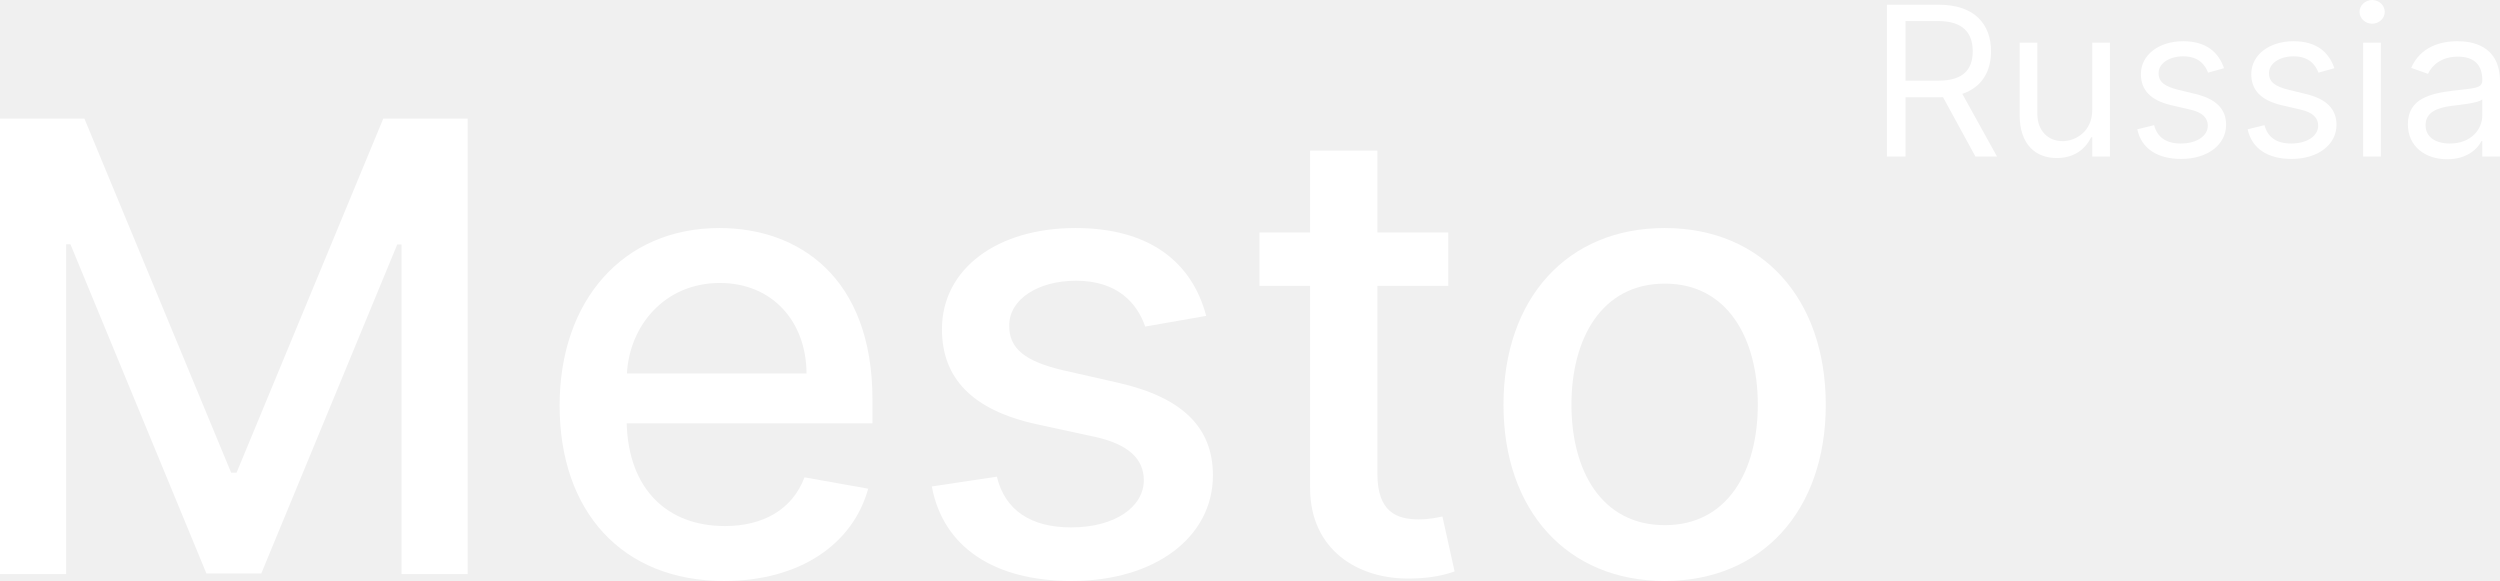
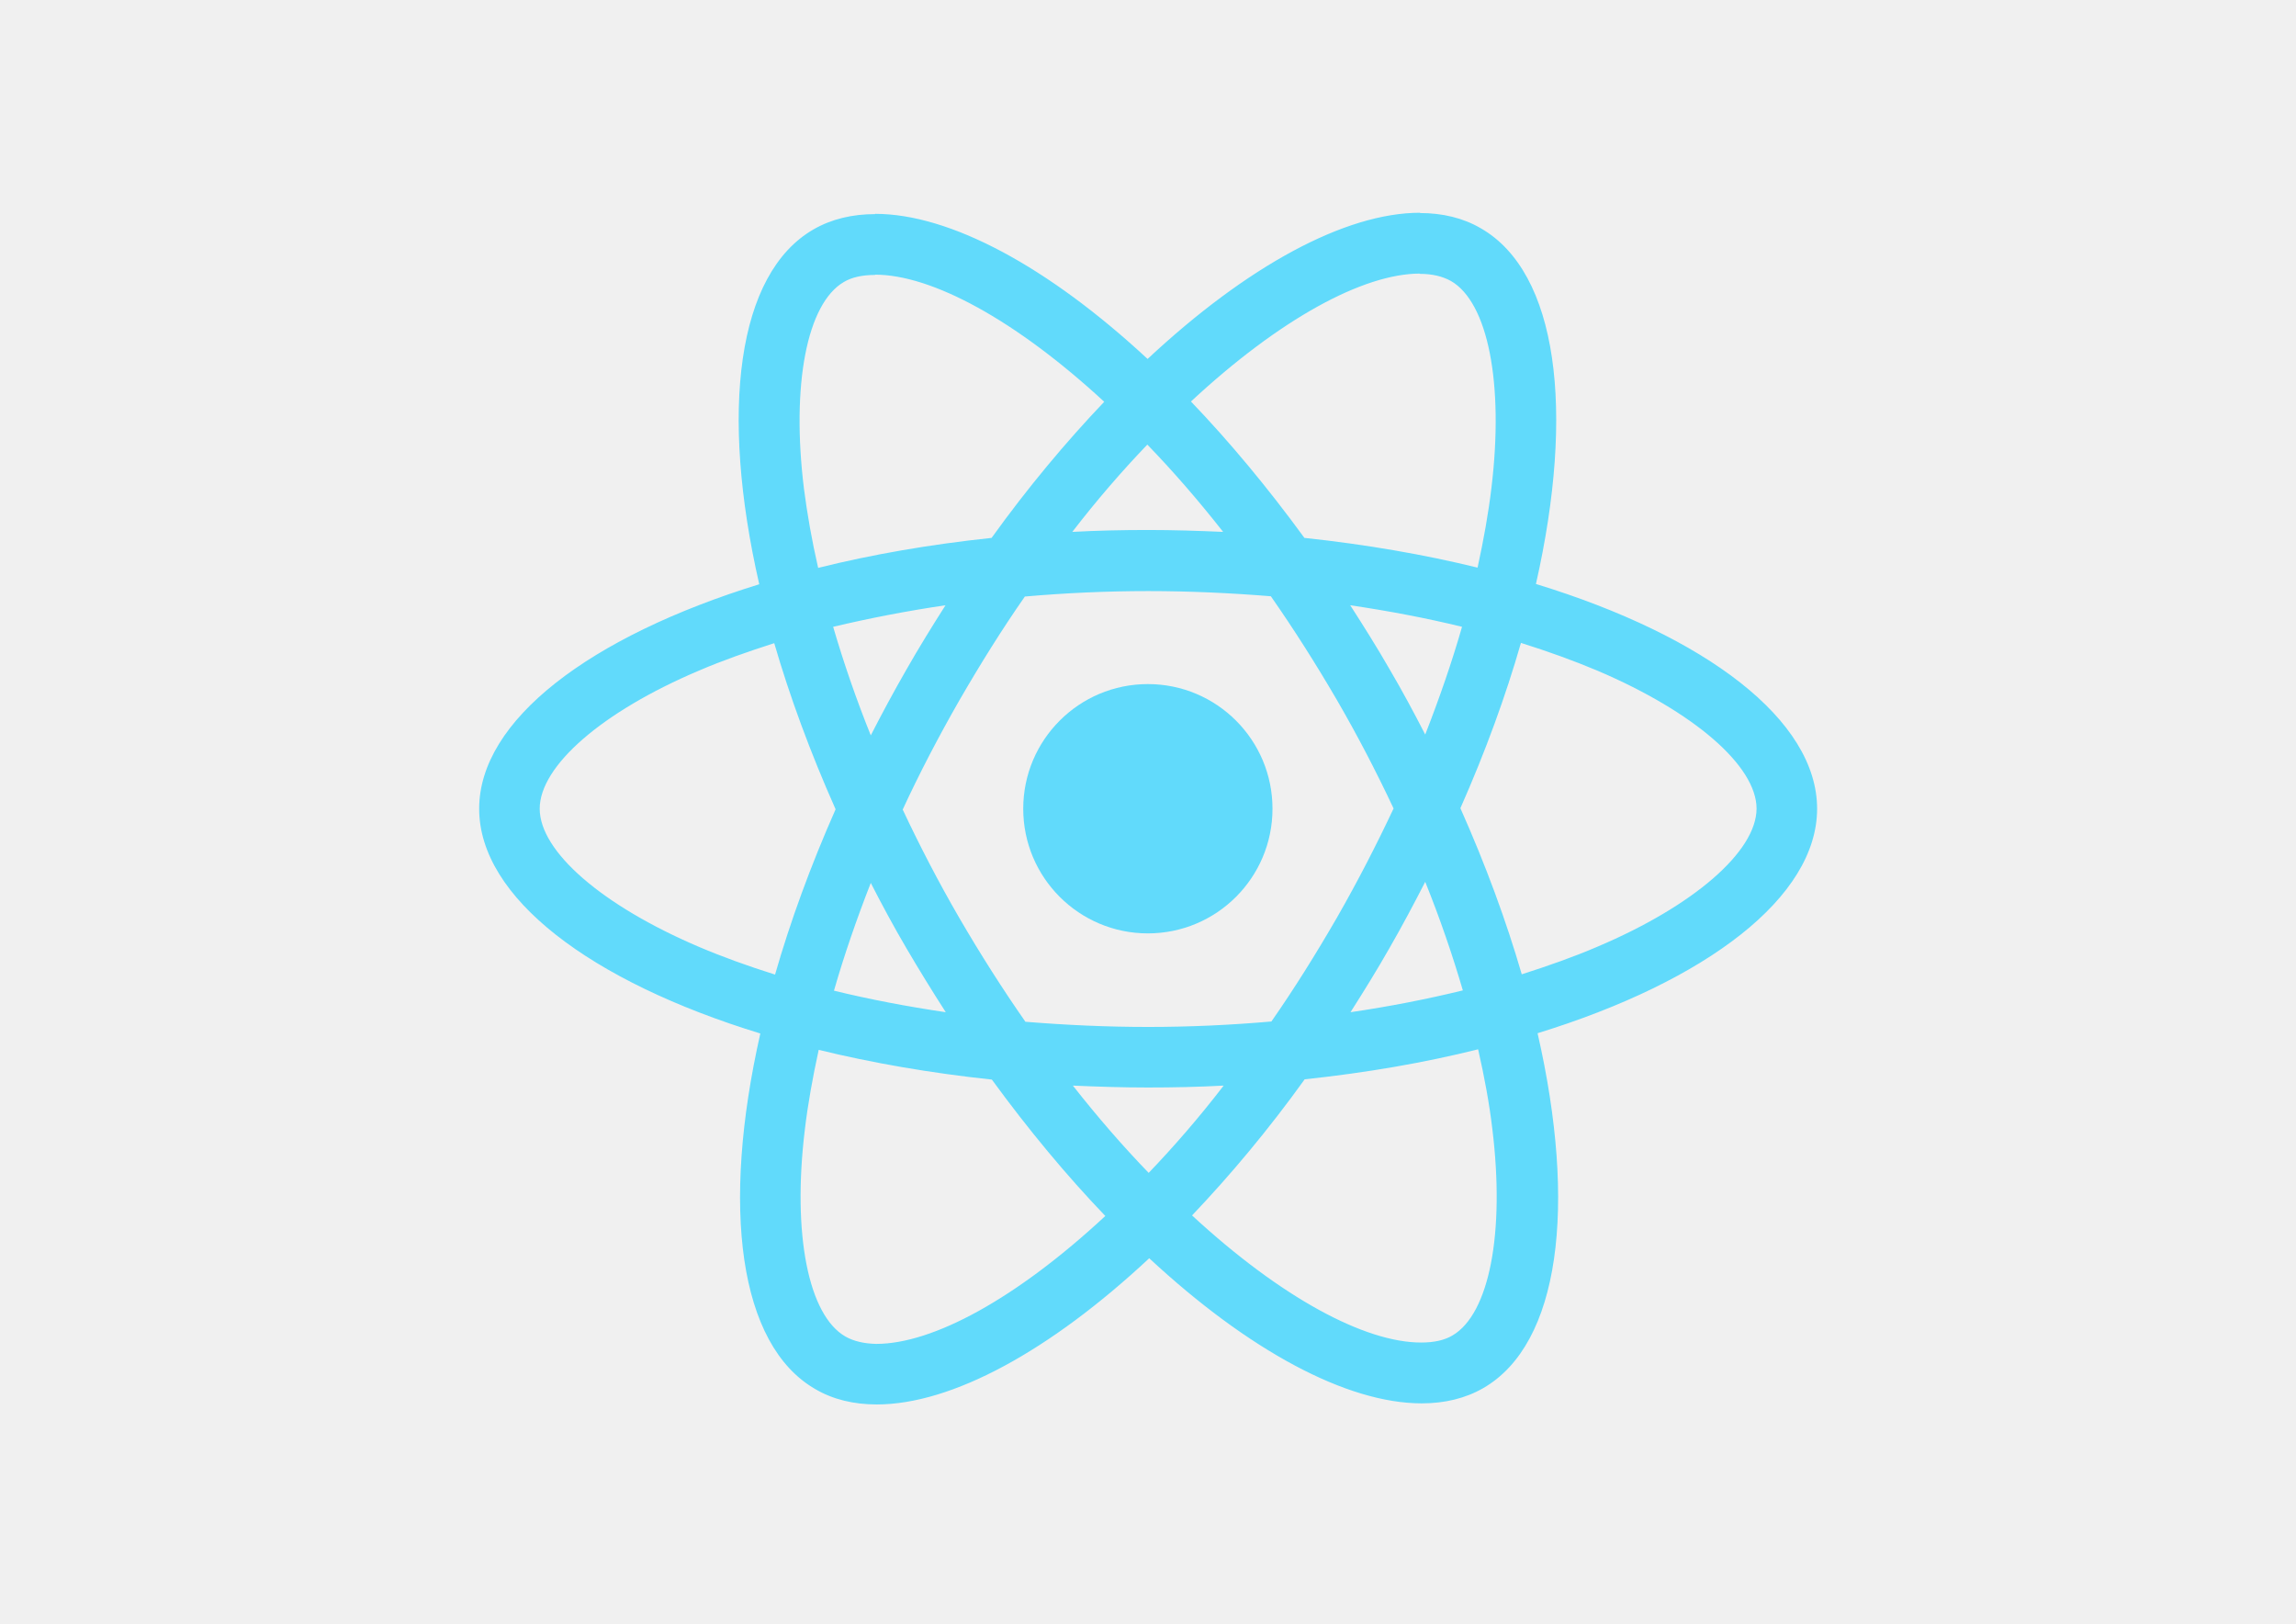
- <svg xmlns="http://www.w3.org/2000/svg" width="142" height="33" viewBox="0 0 142 33" fill="none">
-   <path d="M0 6.737V32.608H3.758V13.875H4.001L11.723 32.571H14.842L22.563 13.887H22.806V32.608H26.564V6.737H21.77L13.436 26.848H13.129L4.794 6.737H0Z" fill="white" />
-   <path d="M41.131 33C45.414 33 48.444 30.916 49.313 27.758L45.695 27.113C45.005 28.945 43.343 29.88 41.17 29.88C37.897 29.88 35.698 27.783 35.596 24.044H49.556V22.705C49.556 15.694 45.312 12.952 40.863 12.952C35.391 12.952 31.786 17.071 31.786 23.033C31.786 29.059 35.34 33 41.131 33ZM35.609 21.214C35.762 18.46 37.782 16.073 40.888 16.073C43.854 16.073 45.797 18.245 45.81 21.214H35.609Z" fill="white" />
-   <path d="M68.511 17.942C67.718 14.923 65.328 12.952 61.083 12.952C56.647 12.952 53.503 15.264 53.503 18.7C53.503 21.454 55.19 23.286 58.872 24.094L62.196 24.814C64.087 25.231 64.969 26.065 64.969 27.277C64.969 28.781 63.346 29.956 60.84 29.956C58.552 29.956 57.082 28.983 56.622 27.075L52.927 27.631C53.566 31.067 56.456 33 60.866 33C65.609 33 68.894 30.511 68.894 27C68.894 24.258 67.13 22.566 63.525 21.744L60.406 21.037C58.245 20.532 57.312 19.812 57.325 18.498C57.312 17.007 58.948 15.946 61.122 15.946C63.499 15.946 64.599 17.247 65.046 18.549L68.511 17.942Z" fill="white" />
-   <path d="M82.263 13.205H78.236V8.556H74.413V13.205H71.537V16.237H74.413V27.694C74.401 31.219 77.124 32.924 80.141 32.861C81.355 32.848 82.173 32.621 82.621 32.457L81.93 29.337C81.674 29.387 81.201 29.501 80.588 29.501C79.348 29.501 78.236 29.097 78.236 26.911V16.237H82.263V13.205Z" fill="white" />
-   <path d="M94.551 33C100.086 33 103.704 28.995 103.704 22.995C103.704 16.957 100.086 12.952 94.551 12.952C89.016 12.952 85.398 16.957 85.398 22.995C85.398 28.995 89.016 33 94.551 33ZM94.564 29.829C90.946 29.829 89.258 26.709 89.258 22.983C89.258 19.269 90.946 16.11 94.564 16.11C98.156 16.11 99.843 19.269 99.843 22.983C99.843 26.709 98.156 29.829 94.564 29.829Z" fill="white" />
-   <path d="M107.176 8.893H108.233V5.525H110.142C110.219 5.525 110.291 5.525 110.364 5.52L112.205 8.893H113.432L111.459 5.331C112.571 4.956 113.091 4.059 113.091 2.914C113.091 1.39 112.171 0.269 110.125 0.269H107.176V8.893ZM108.233 4.581V1.196H110.091C111.506 1.196 112.051 1.878 112.051 2.914C112.051 3.95 111.506 4.581 110.108 4.581H108.233Z" fill="white" />
-   <path d="M118.84 6.249C118.84 7.462 117.903 8.017 117.153 8.017C116.318 8.017 115.721 7.411 115.721 6.468V2.425H114.716V6.535C114.716 8.186 115.602 8.977 116.829 8.977C117.818 8.977 118.465 8.455 118.772 7.798H118.84V8.893H119.846V2.425H118.84V6.249Z" fill="white" />
-   <path d="M126.324 3.874C126.009 2.956 125.301 2.341 124.006 2.341C122.625 2.341 121.603 3.116 121.603 4.211C121.603 5.103 122.14 5.701 123.341 5.979L124.432 6.232C125.093 6.384 125.404 6.695 125.404 7.142C125.404 7.697 124.807 8.152 123.87 8.152C123.047 8.152 122.532 7.803 122.353 7.108L121.398 7.344C121.633 8.443 122.549 9.028 123.887 9.028C125.408 9.028 126.443 8.207 126.443 7.091C126.443 6.19 125.872 5.621 124.705 5.339L123.733 5.103C122.958 4.914 122.608 4.657 122.608 4.16C122.608 3.604 123.205 3.2 124.006 3.2C124.884 3.2 125.246 3.68 125.421 4.127L126.324 3.874Z" fill="white" />
-   <path d="M132.593 3.874C132.278 2.956 131.571 2.341 130.275 2.341C128.895 2.341 127.872 3.116 127.872 4.211C127.872 5.103 128.409 5.701 129.611 5.979L130.701 6.232C131.362 6.384 131.673 6.695 131.673 7.142C131.673 7.697 131.076 8.152 130.139 8.152C129.317 8.152 128.801 7.803 128.622 7.108L127.667 7.344C127.902 8.443 128.818 9.028 130.156 9.028C131.677 9.028 132.713 8.207 132.713 7.091C132.713 6.19 132.142 5.621 130.974 5.339L130.003 5.103C129.227 4.914 128.878 4.657 128.878 4.16C128.878 3.604 129.474 3.2 130.275 3.2C131.153 3.2 131.515 3.68 131.69 4.127L132.593 3.874Z" fill="white" />
-   <path d="M134.227 8.893H135.232V2.425H134.227V8.893ZM134.738 1.347C135.13 1.347 135.454 1.044 135.454 0.674C135.454 0.303 135.13 0 134.738 0C134.346 0 134.022 0.303 134.022 0.674C134.022 1.044 134.346 1.347 134.738 1.347Z" fill="white" />
-   <path d="M139 9.045C140.142 9.045 140.739 8.438 140.943 8.017H140.994V8.893H142V4.632C142 2.577 140.415 2.341 139.58 2.341C138.591 2.341 137.466 2.678 136.955 3.857L137.909 4.194C138.131 3.722 138.655 3.217 139.614 3.217C140.538 3.217 140.994 3.701 140.994 4.531V4.564C140.994 5.045 140.5 5.002 139.307 5.154C138.092 5.31 136.767 5.575 136.767 7.057C136.767 8.321 137.756 9.045 139 9.045ZM139.154 8.152C138.352 8.152 137.773 7.798 137.773 7.108C137.773 6.35 138.472 6.114 139.256 6.013C139.682 5.962 140.824 5.845 140.994 5.642V6.552C140.994 7.36 140.347 8.152 139.154 8.152Z" fill="white" />
+ <svg xmlns="http://www.w3.org/2000/svg" viewBox="0 0 841.9 595.3">
+   <g fill="#61DAFB">
+     <path d="M666.3 296.5c0-32.5-40.7-63.3-103.1-82.4 14.4-63.6 8-114.2-20.2-130.4-6.5-3.8-14.1-5.6-22.4-5.6v22.3c4.6 0 8.3.9 11.4 2.6 13.6 7.8 19.5 37.5 14.9 75.7-1.1 9.4-2.9 19.3-5.1 29.4-19.6-4.8-41-8.5-63.5-10.9-13.5-18.5-27.5-35.3-41.6-50 32.6-30.3 63.2-46.9 84-46.9V78c-27.5 0-63.5 19.6-99.9 53.6-36.4-33.8-72.4-53.2-99.9-53.2v22.3c20.7 0 51.4 16.5 84 46.6-14 14.7-28 31.4-41.3 49.9-22.6 2.4-44 6.1-63.6 11-2.3-10-4-19.7-5.2-29-4.7-38.2 1.1-67.9 14.6-75.8 3-1.8 6.9-2.6 11.5-2.6V78.5c-8.4 0-16 1.8-22.6 5.6-28.1 16.2-34.4 66.7-19.9 130.1-62.2 19.2-102.7 49.9-102.7 82.3 0 32.5 40.7 63.3 103.1 82.4-14.4 63.6-8 114.2 20.2 130.4 6.5 3.8 14.1 5.6 22.5 5.6 27.5 0 63.5-19.6 99.9-53.6 36.4 33.8 72.4 53.2 99.9 53.2 8.4 0 16-1.8 22.6-5.6 28.1-16.2 34.4-66.7 19.9-130.1 62-19.1 102.5-49.9 102.5-82.3zm-130.2-66.7c-3.7 12.9-8.3 26.2-13.5 39.5-4.1-8-8.4-16-13.1-24-4.6-8-9.5-15.8-14.4-23.4 14.2 2.1 27.9 4.7 41 7.9zm-45.8 106.5c-7.8 13.5-15.8 26.3-24.1 38.2-14.9 1.3-30 2-45.2 2-15.1 0-30.2-.7-45-1.9-8.3-11.9-16.4-24.6-24.2-38-7.6-13.1-14.5-26.4-20.8-39.8 6.2-13.4 13.2-26.8 20.7-39.9 7.8-13.5 15.8-26.3 24.1-38.2 14.9-1.3 30-2 45.2-2 15.1 0 30.2.7 45 1.9 8.3 11.9 16.4 24.6 24.2 38 7.6 13.1 14.5 26.4 20.8 39.8-6.3 13.4-13.2 26.8-20.7 39.9zm32.3-13c5.4 13.4 10 26.8 13.8 39.8-13.1 3.2-26.9 5.9-41.2 8 4.9-7.7 9.8-15.6 14.4-23.7 4.6-8 8.9-16.1 13-24.1zM421.2 430c-9.3-9.6-18.6-20.3-27.8-32 9 .4 18.2.7 27.5.7 9.4 0 18.7-.2 27.8-.7-9 11.7-18.3 22.4-27.5 32zm-74.4-58.9c-14.2-2.1-27.9-4.7-41-7.9 3.7-12.9 8.3-26.2 13.5-39.5 4.1 8 8.4 16 13.1 24 4.7 8 9.5 15.8 14.4 23.4zM420.7 163c9.3 9.6 18.6 20.3 27.8 32-9-.4-18.2-.7-27.5-.7-9.4 0-18.7.2-27.8.7 9-11.7 18.3-22.4 27.5-32zm-74 58.9c-4.9 7.7-9.8 15.6-14.4 23.7-4.6 8-8.9 16-13 24-5.4-13.4-10-26.8-13.8-39.8 13.1-3.1 26.9-5.8 41.2-7.9zm-90.5 125.2c-35.4-15.1-58.3-34.9-58.3-50.6 0-15.7 22.9-35.6 58.3-50.6 8.6-3.7 18-7 27.7-10.1 5.7 19.6 13.2 40 22.5 60.9-9.2 20.8-16.6 41.1-22.2 60.6-9.9-3.1-19.3-6.5-28-10.2zM310 490c-13.6-7.8-19.5-37.5-14.9-75.7 1.1-9.4 2.9-19.3 5.1-29.4 19.6 4.8 41 8.5 63.5 10.9 13.5 18.5 27.5 35.3 41.6 50-32.6 30.3-63.2 46.9-84 46.9-4.5-.1-8.3-1-11.3-2.7zm237.2-76.2c4.7 38.2-1.1 67.9-14.6 75.8-3 1.8-6.9 2.6-11.5 2.6-20.7 0-51.4-16.5-84-46.6 14-14.7 28-31.4 41.3-49.9 22.6-2.4 44-6.1 63.6-11 2.3 10.1 4.1 19.8 5.2 29.1zm38.5-66.7c-8.6 3.7-18 7-27.7 10.1-5.7-19.6-13.2-40-22.5-60.9 9.2-20.8 16.6-41.1 22.2-60.6 9.9 3.1 19.3 6.5 28.1 10.2 35.4 15.1 58.3 34.9 58.3 50.6-.1 15.7-23 35.6-58.4 50.6zM320.8 78.4z" />
+     <circle cx="420.9" cy="296.5" r="45.7" />
+     <path d="M520.5 78.1z" />
+   </g>
</svg>
